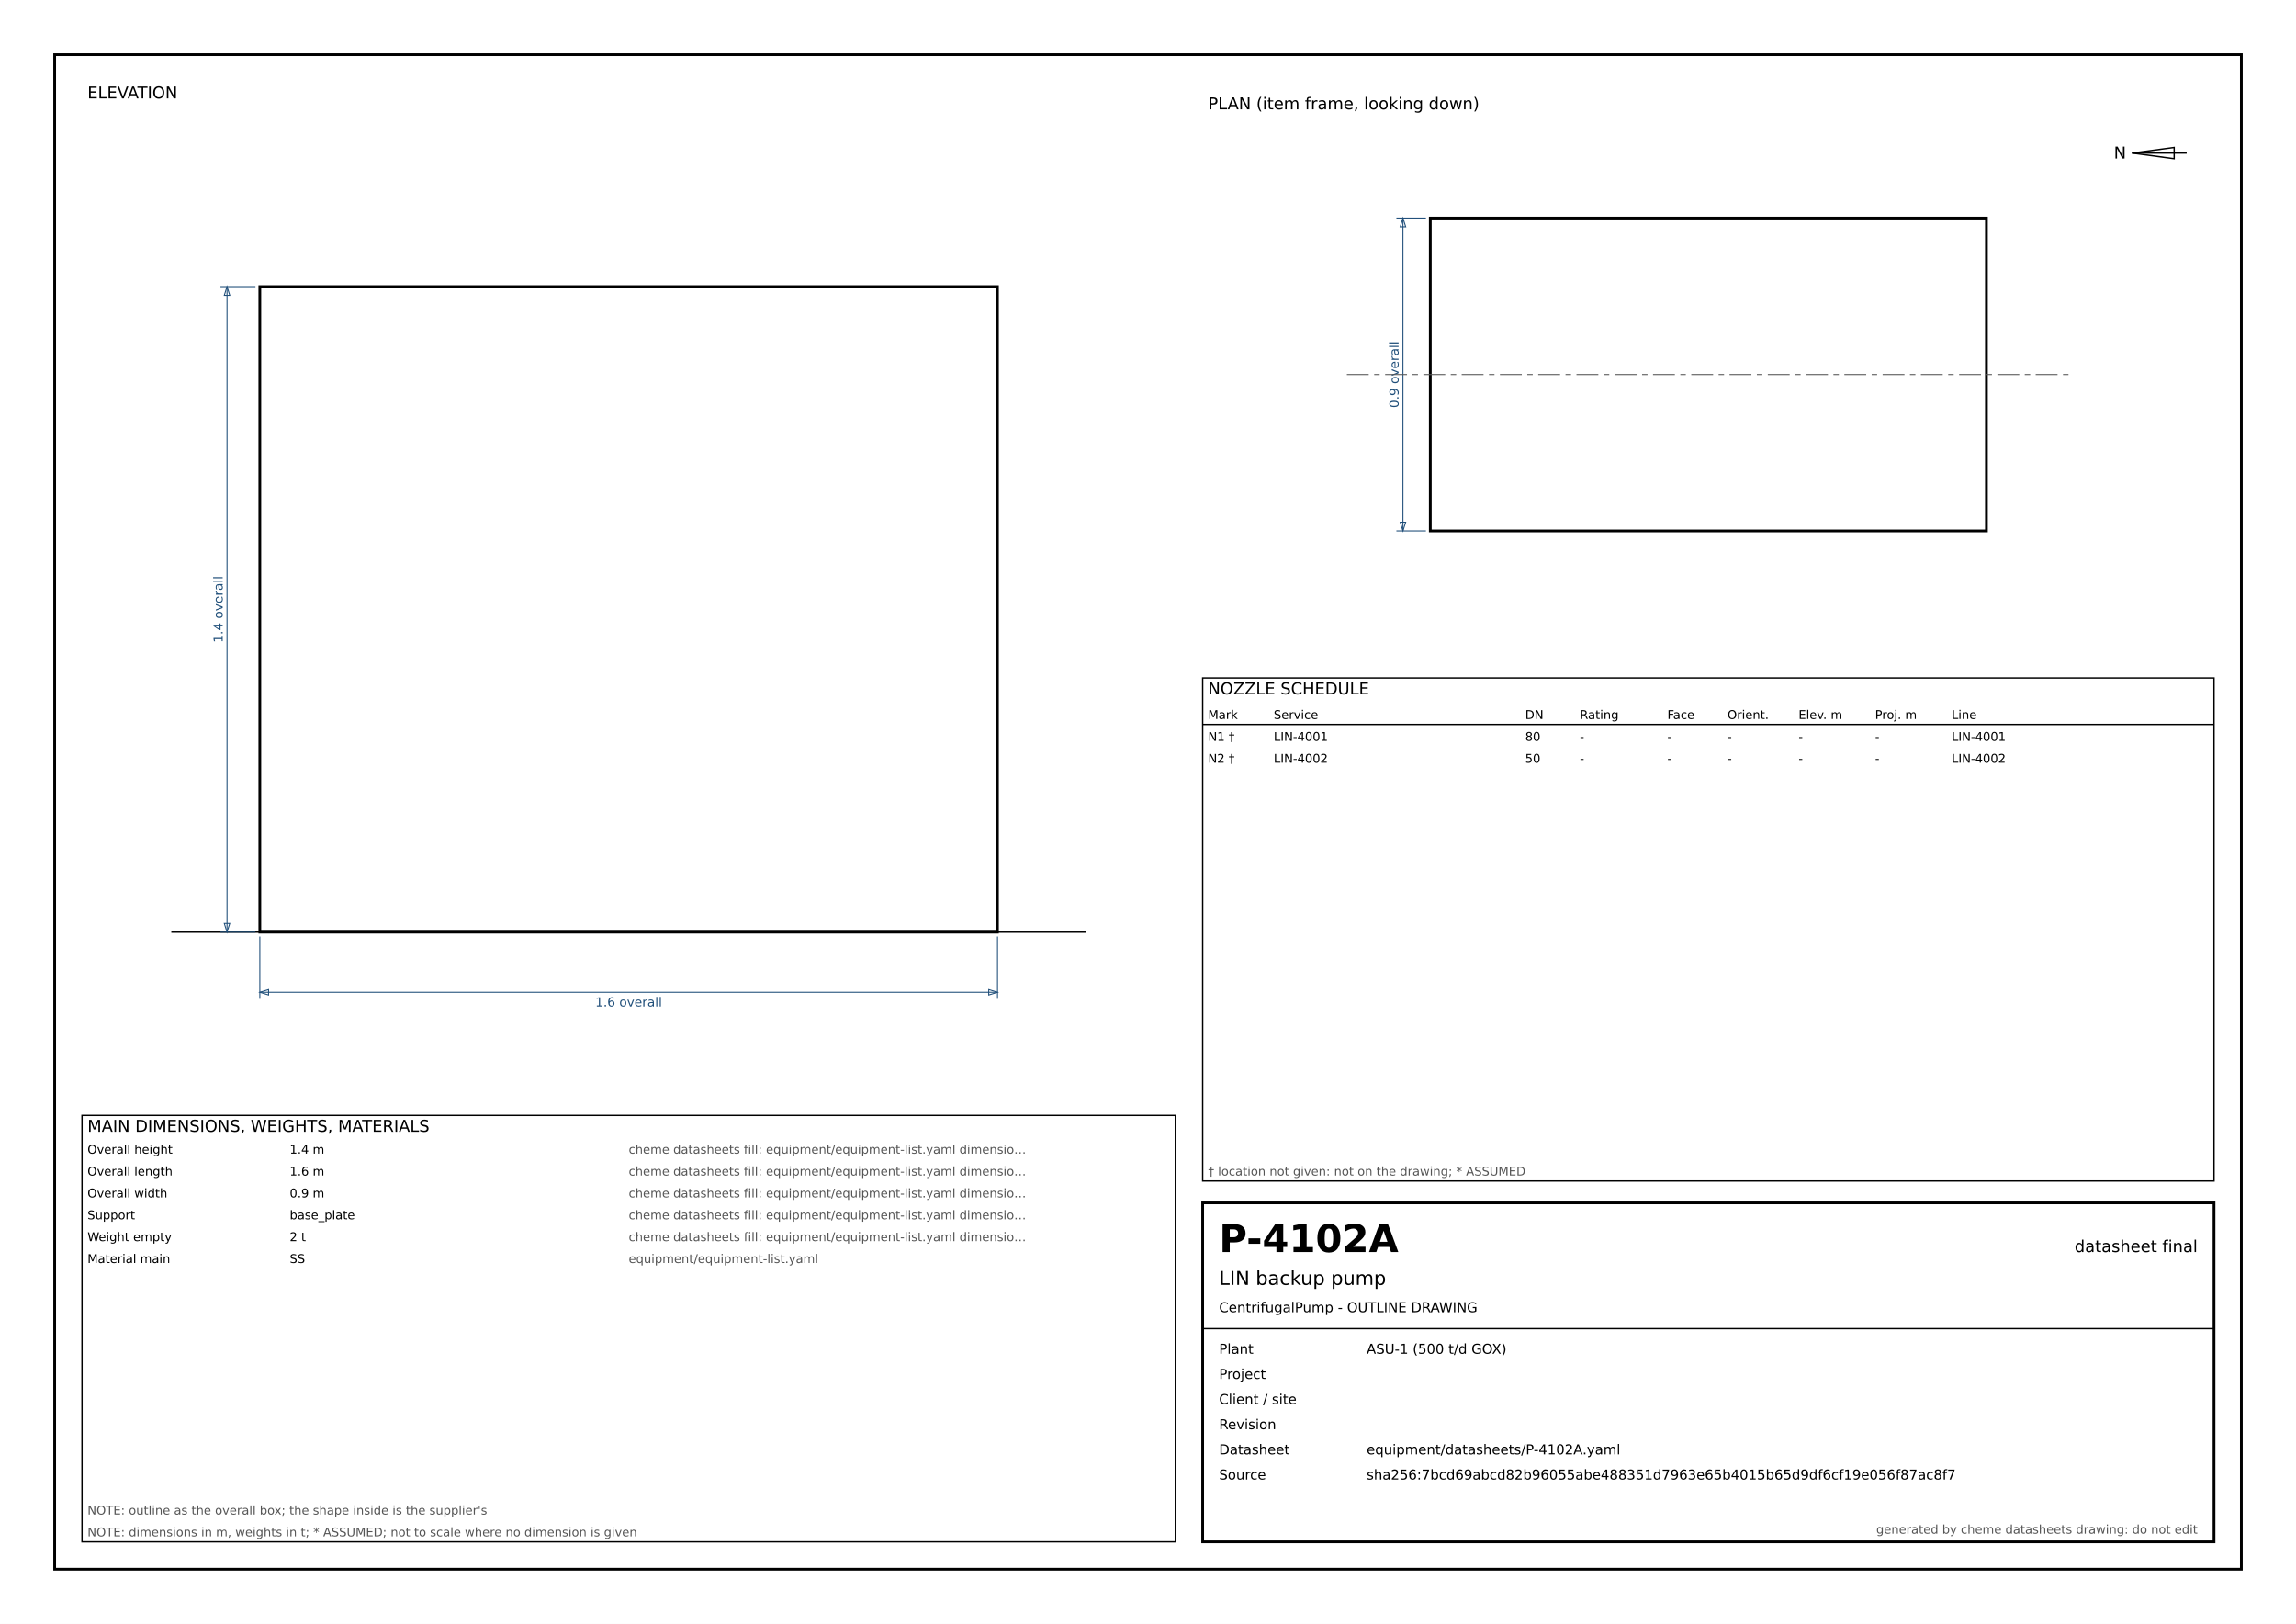
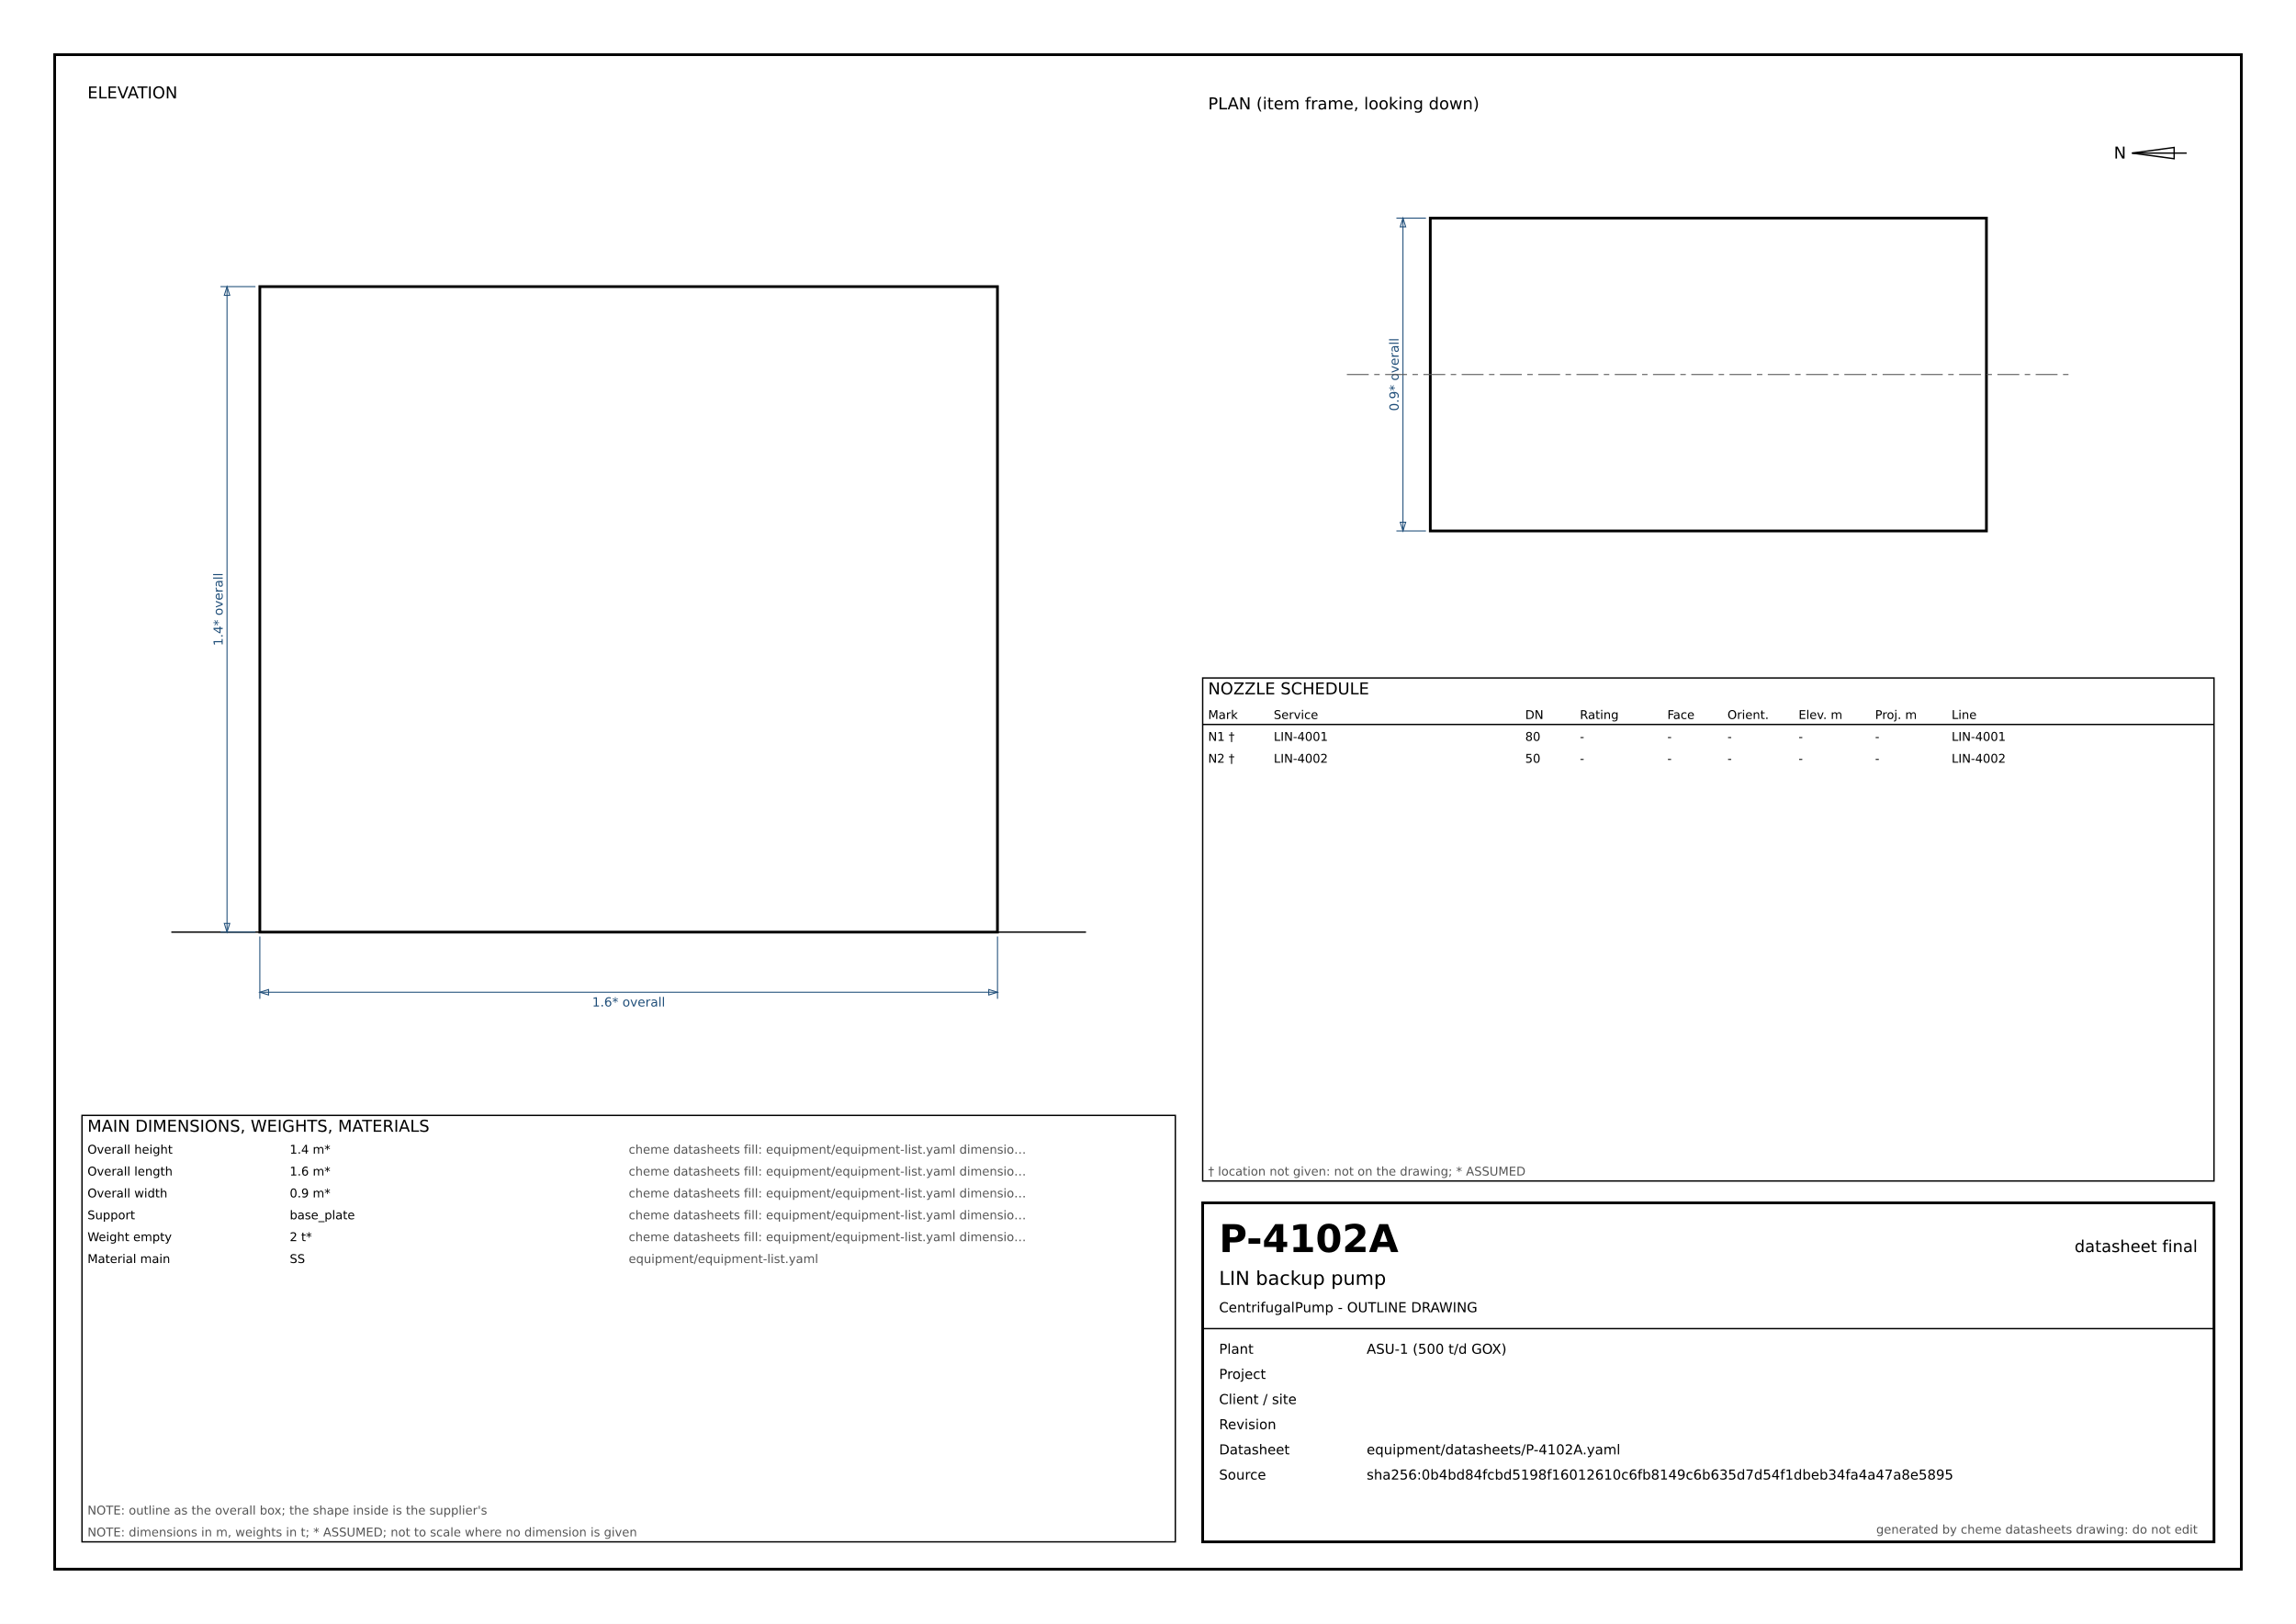
<svg xmlns="http://www.w3.org/2000/svg" width="420mm" height="297mm" viewBox="0 0 420 297">
  <style>
.frame{fill:none;stroke:#000;stroke-width:0.5}
.thin{fill:none;stroke:#000;stroke-width:0.25}
.outline{fill:#fff;stroke:#000;stroke-width:0.5}
.hidden{fill:none;stroke:#000;stroke-width:0.25;stroke-dasharray:1.5 1}
.centre{fill:none;stroke:#555;stroke-width:0.18;stroke-dasharray:4 1 1 1}
.tl{fill:none;stroke:#555;stroke-width:0.18;stroke-dasharray:2 1}
.dim{fill:none;stroke:#1f4e79;stroke-width:0.18}
.nozzle{fill:#fff;stroke:#b71c1c;stroke-width:0.35}
.section{fill:none;stroke:#2e7d32;stroke-width:0.25;stroke-dasharray:2 1}
text{font-family:'DejaVu Sans',Arial,Helvetica,sans-serif;fill:#000}
.t2{font-size:2.2px}.t25{font-size:2.5px}.t3{font-size:3px}.t35{font-size:3.5px}
.t5{font-size:5px;font-weight:bold}.t7{font-size:7px;font-weight:bold}
.dimt{font-size:2.3px;fill:#1f4e79}.nt{font-size:2.3px;fill:#b71c1c}
.note{font-size:2.2px;fill:#555}
.draft{font-size:40px;font-weight:bold;fill:#c62828;fill-opacity:0.12}
</style>
  <rect x="0" y="0" width="420" height="297" fill="#fff" />
  <rect x="10" y="10" width="400" height="277" class="frame" />
  <text x="16" y="18" class="t3" text-anchor="start">ELEVATION</text>
  <rect x="47.53" y="52.42" width="134.93" height="118.06" class="outline" />
  <line x1="31.34" y1="170.48" x2="198.66" y2="170.48" class="thin" />
  <line x1="47.53" y1="171.28" x2="47.53" y2="182.68" class="dim" />
  <line x1="182.47" y1="171.28" x2="182.47" y2="182.68" class="dim" />
  <line x1="47.53" y1="181.48" x2="182.47" y2="181.48" class="dim" />
  <path d="M47.53,181.48 l1.6,0.5 l0,-1 z" class="dim" />
  <path d="M182.47,181.48 l-1.6,0.5 l0,-1 z" class="dim" />
-   <text x="115" y="184.08" class="dimt" text-anchor="middle">1.6 overall</text>
+   <text x="115" y="184.08" class="dimt" text-anchor="middle">1.6* overall</text>
  <line x1="46.73" y1="170.48" x2="40.33" y2="170.48" class="dim" />
  <line x1="46.73" y1="52.42" x2="40.33" y2="52.42" class="dim" />
  <line x1="41.53" y1="170.48" x2="41.53" y2="52.42" class="dim" />
  <path d="M41.53,170.48 l0.5,-1.6 l-1,0 z" class="dim" />
  <path d="M41.53,52.42 l0.5,1.6 l-1,0 z" class="dim" />
-   <text x="40.73" y="111.45" class="dimt" text-anchor="middle" transform="rotate(-90 40.73 111.45)">1.4 overall</text>
+   <text x="40.73" y="111.45" class="dimt" text-anchor="middle" transform="rotate(-90 40.73 111.45)">1.4* overall</text>
  <rect x="261.64" y="39.89" width="101.73" height="57.22" class="outline" />
  <line x1="260.84" y1="97.11" x2="255.44" y2="97.11" class="dim" />
  <line x1="260.84" y1="39.89" x2="255.44" y2="39.89" class="dim" />
  <line x1="256.64" y1="97.11" x2="256.64" y2="39.89" class="dim" />
  <path d="M256.64,97.11 l0.5,-1.6 l-1,0 z" class="dim" />
  <path d="M256.64,39.89 l0.5,1.6 l-1,0 z" class="dim" />
-   <text x="255.84" y="68.5" class="dimt" text-anchor="middle" transform="rotate(-90 255.84 68.5)">0.9 overall</text>
+   <text x="255.84" y="68.5" class="dimt" text-anchor="middle" transform="rotate(-90 255.84 68.5)">0.9* overall</text>
  <line x1="246.38" y1="68.5" x2="378.62" y2="68.5" class="centre" />
  <line x1="400" y1="28" x2="390" y2="28" class="thin" />
  <path d="M390,28 L397.71,29.03 L397.71,26.97 z" class="thin" />
  <text x="387.8" y="29" class="t3" text-anchor="middle">N</text>
  <text x="221" y="20" class="t3" text-anchor="start">PLAN (item frame, looking down)</text>
  <text x="221" y="127" class="t3" text-anchor="start">NOZZLE SCHEDULE</text>
  <text x="221" y="131.5" class="t2" text-anchor="start">Mark</text>
  <text x="233" y="131.5" class="t2" text-anchor="start">Service</text>
  <text x="279" y="131.5" class="t2" text-anchor="start">DN</text>
  <text x="289" y="131.5" class="t2" text-anchor="start">Rating</text>
  <text x="305" y="131.5" class="t2" text-anchor="start">Face</text>
  <text x="316" y="131.5" class="t2" text-anchor="start">Orient.</text>
  <text x="329" y="131.5" class="t2" text-anchor="start">Elev. m</text>
  <text x="343" y="131.5" class="t2" text-anchor="start">Proj. m</text>
  <text x="357" y="131.5" class="t2" text-anchor="start">Line</text>
  <line x1="220" y1="132.5" x2="405" y2="132.5" class="thin" />
  <text x="221" y="135.5" class="t2" text-anchor="start">N1 †</text>
  <text x="233" y="135.5" class="t2" text-anchor="start">LIN-4001</text>
  <text x="279" y="135.5" class="t2" text-anchor="start">80</text>
  <text x="289" y="135.5" class="t2" text-anchor="start">-</text>
  <text x="305" y="135.5" class="t2" text-anchor="start">-</text>
  <text x="316" y="135.5" class="t2" text-anchor="start">-</text>
  <text x="329" y="135.5" class="t2" text-anchor="start">-</text>
  <text x="343" y="135.5" class="t2" text-anchor="start">-</text>
  <text x="357" y="135.5" class="t2" text-anchor="start">LIN-4001</text>
  <text x="221" y="139.5" class="t2" text-anchor="start">N2 †</text>
  <text x="233" y="139.5" class="t2" text-anchor="start">LIN-4002</text>
  <text x="279" y="139.5" class="t2" text-anchor="start">50</text>
  <text x="289" y="139.5" class="t2" text-anchor="start">-</text>
  <text x="305" y="139.5" class="t2" text-anchor="start">-</text>
  <text x="316" y="139.5" class="t2" text-anchor="start">-</text>
  <text x="329" y="139.5" class="t2" text-anchor="start">-</text>
  <text x="343" y="139.5" class="t2" text-anchor="start">-</text>
  <text x="357" y="139.5" class="t2" text-anchor="start">LIN-4002</text>
  <text x="221" y="215" class="note" text-anchor="start">† location not given: not on the drawing; * ASSUMED</text>
  <rect x="220" y="124" width="185" height="92" class="thin" />
  <text x="16" y="207" class="t3" text-anchor="start">MAIN DIMENSIONS, WEIGHTS, MATERIALS</text>
  <text x="16" y="211" class="t2" text-anchor="start">Overall height</text>
-   <text x="53" y="211" class="t2" text-anchor="start">1.4 m</text>
+   <text x="53" y="211" class="t2" text-anchor="start">1.4 m*</text>
  <text x="115" y="211" class="note" text-anchor="start">cheme datasheets fill: equipment/equipment-list.yaml dimensio…</text>
  <text x="16" y="215" class="t2" text-anchor="start">Overall length</text>
-   <text x="53" y="215" class="t2" text-anchor="start">1.6 m</text>
+   <text x="53" y="215" class="t2" text-anchor="start">1.6 m*</text>
  <text x="115" y="215" class="note" text-anchor="start">cheme datasheets fill: equipment/equipment-list.yaml dimensio…</text>
  <text x="16" y="219" class="t2" text-anchor="start">Overall width</text>
-   <text x="53" y="219" class="t2" text-anchor="start">0.9 m</text>
+   <text x="53" y="219" class="t2" text-anchor="start">0.9 m*</text>
  <text x="115" y="219" class="note" text-anchor="start">cheme datasheets fill: equipment/equipment-list.yaml dimensio…</text>
  <text x="16" y="223" class="t2" text-anchor="start">Support</text>
  <text x="53" y="223" class="t2" text-anchor="start">base_plate</text>
  <text x="115" y="223" class="note" text-anchor="start">cheme datasheets fill: equipment/equipment-list.yaml dimensio…</text>
  <text x="16" y="227" class="t2" text-anchor="start">Weight empty</text>
-   <text x="53" y="227" class="t2" text-anchor="start">2 t</text>
+   <text x="53" y="227" class="t2" text-anchor="start">2 t*</text>
  <text x="115" y="227" class="note" text-anchor="start">cheme datasheets fill: equipment/equipment-list.yaml dimensio…</text>
  <text x="16" y="231" class="t2" text-anchor="start">Material main</text>
  <text x="53" y="231" class="t2" text-anchor="start">SS</text>
  <text x="115" y="231" class="note" text-anchor="start">equipment/equipment-list.yaml</text>
  <text x="16" y="277" class="note" text-anchor="start">NOTE: outline as the overall box; the shape inside is the supplier's</text>
  <text x="16" y="281" class="note" text-anchor="start">NOTE: dimensions in m, weights in t; * ASSUMED; not to scale where no dimension is given</text>
  <rect x="15" y="204" width="200" height="78" class="thin" />
  <rect x="220" y="220" width="185" height="62" class="frame" />
  <text x="223" y="229" class="t7" text-anchor="start">P-4102A</text>
  <text x="223" y="235" class="t35" text-anchor="start">LIN backup pump</text>
  <text x="223" y="240" class="t25" text-anchor="start">CentrifugalPump - OUTLINE DRAWING</text>
  <line x1="220" y1="243" x2="405" y2="243" class="thin" />
  <text x="223" y="247.6" class="t25" text-anchor="start">Plant</text>
  <text x="250" y="247.6" class="t25" text-anchor="start">ASU-1 (500 t/d GOX)</text>
  <text x="223" y="252.2" class="t25" text-anchor="start">Project</text>
  <text x="250" y="252.2" class="t25" text-anchor="start" />
  <text x="223" y="256.8" class="t25" text-anchor="start">Client / site</text>
  <text x="250" y="256.8" class="t25" text-anchor="start" />
  <text x="223" y="261.4" class="t25" text-anchor="start">Revision</text>
  <text x="250" y="261.4" class="t25" text-anchor="start" />
  <text x="223" y="266" class="t25" text-anchor="start">Datasheet</text>
  <text x="250" y="266" class="t25" text-anchor="start">equipment/datasheets/P-4102A.yaml</text>
  <text x="223" y="270.6" class="t25" text-anchor="start">Source</text>
-   <text x="250" y="270.6" class="t25" text-anchor="start">sha256:7bcd69abcd82b96055abe488351d7963e65b4015b65d9df6cf19e056f87ac8f7</text>
+   <text x="250" y="270.6" class="t25" text-anchor="start">sha256:0b4bd84fcbd5198f16012610c6fb8149c6b635d7d54f1dbeb34fa4a47a8e5895</text>
  <text x="402" y="229" class="t3" text-anchor="end">datasheet final</text>
  <text x="402" y="280.5" class="note" text-anchor="end">generated by cheme datasheets drawing: do not edit</text>
</svg>
